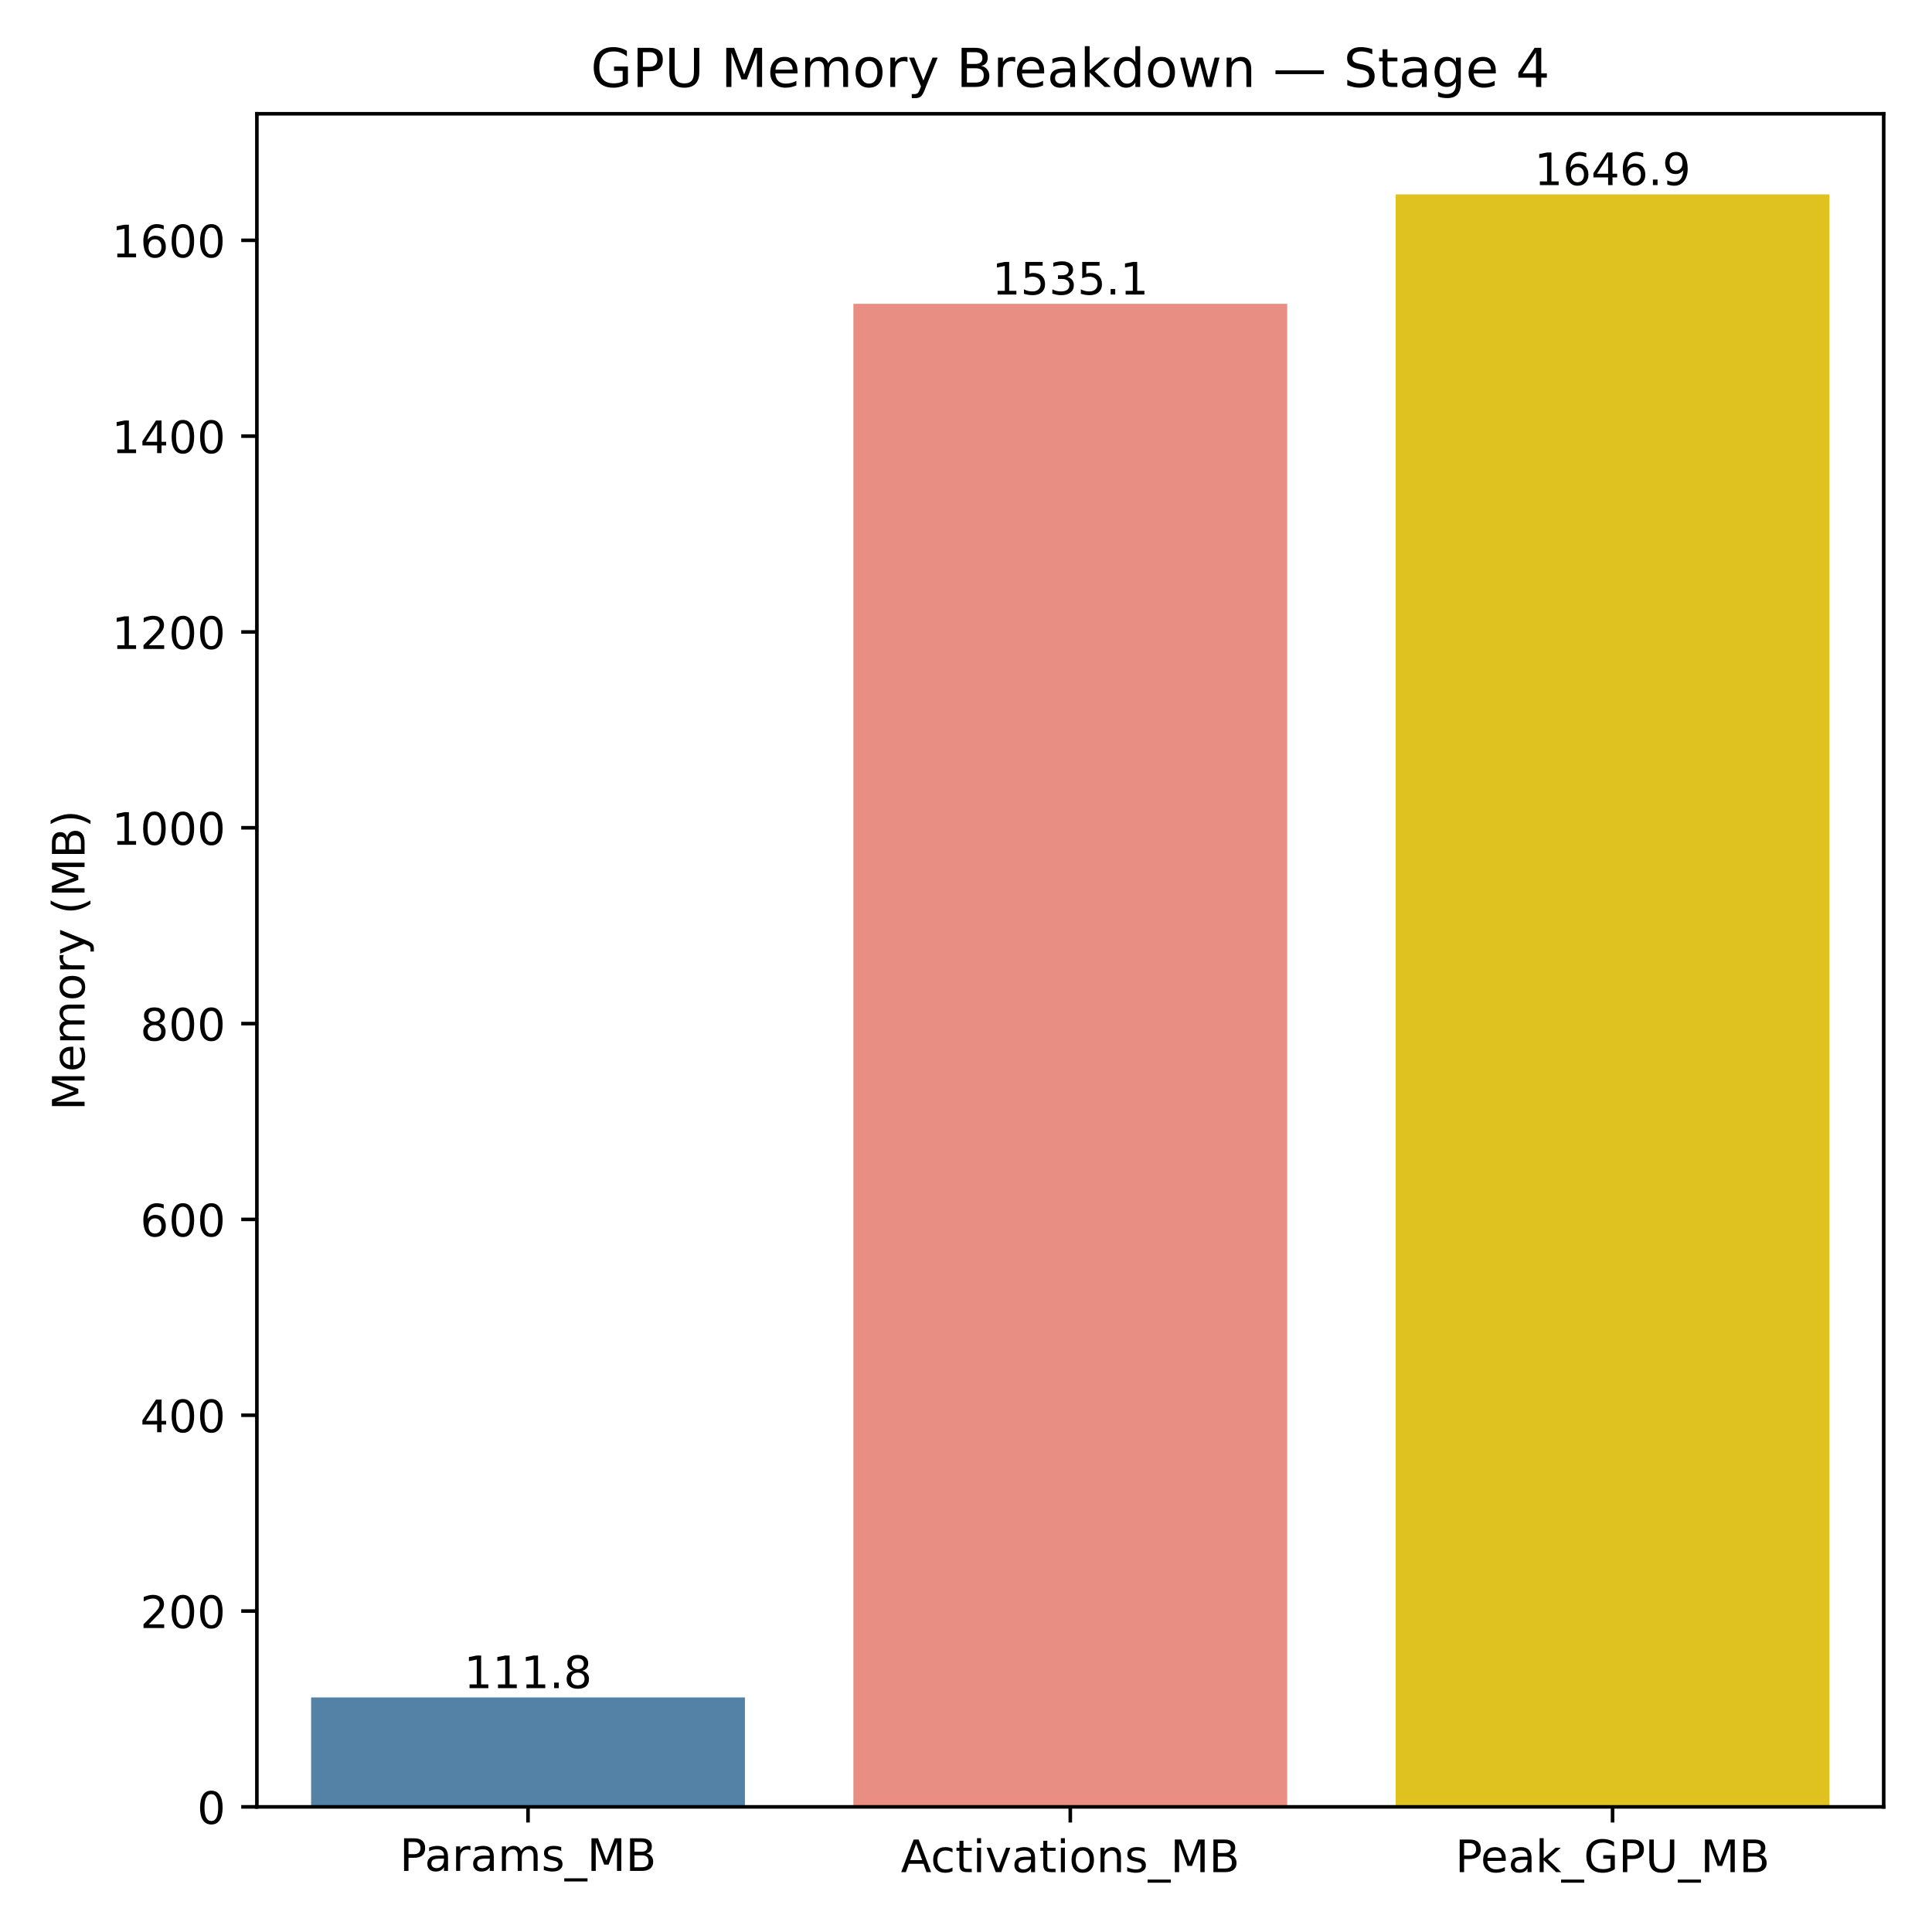
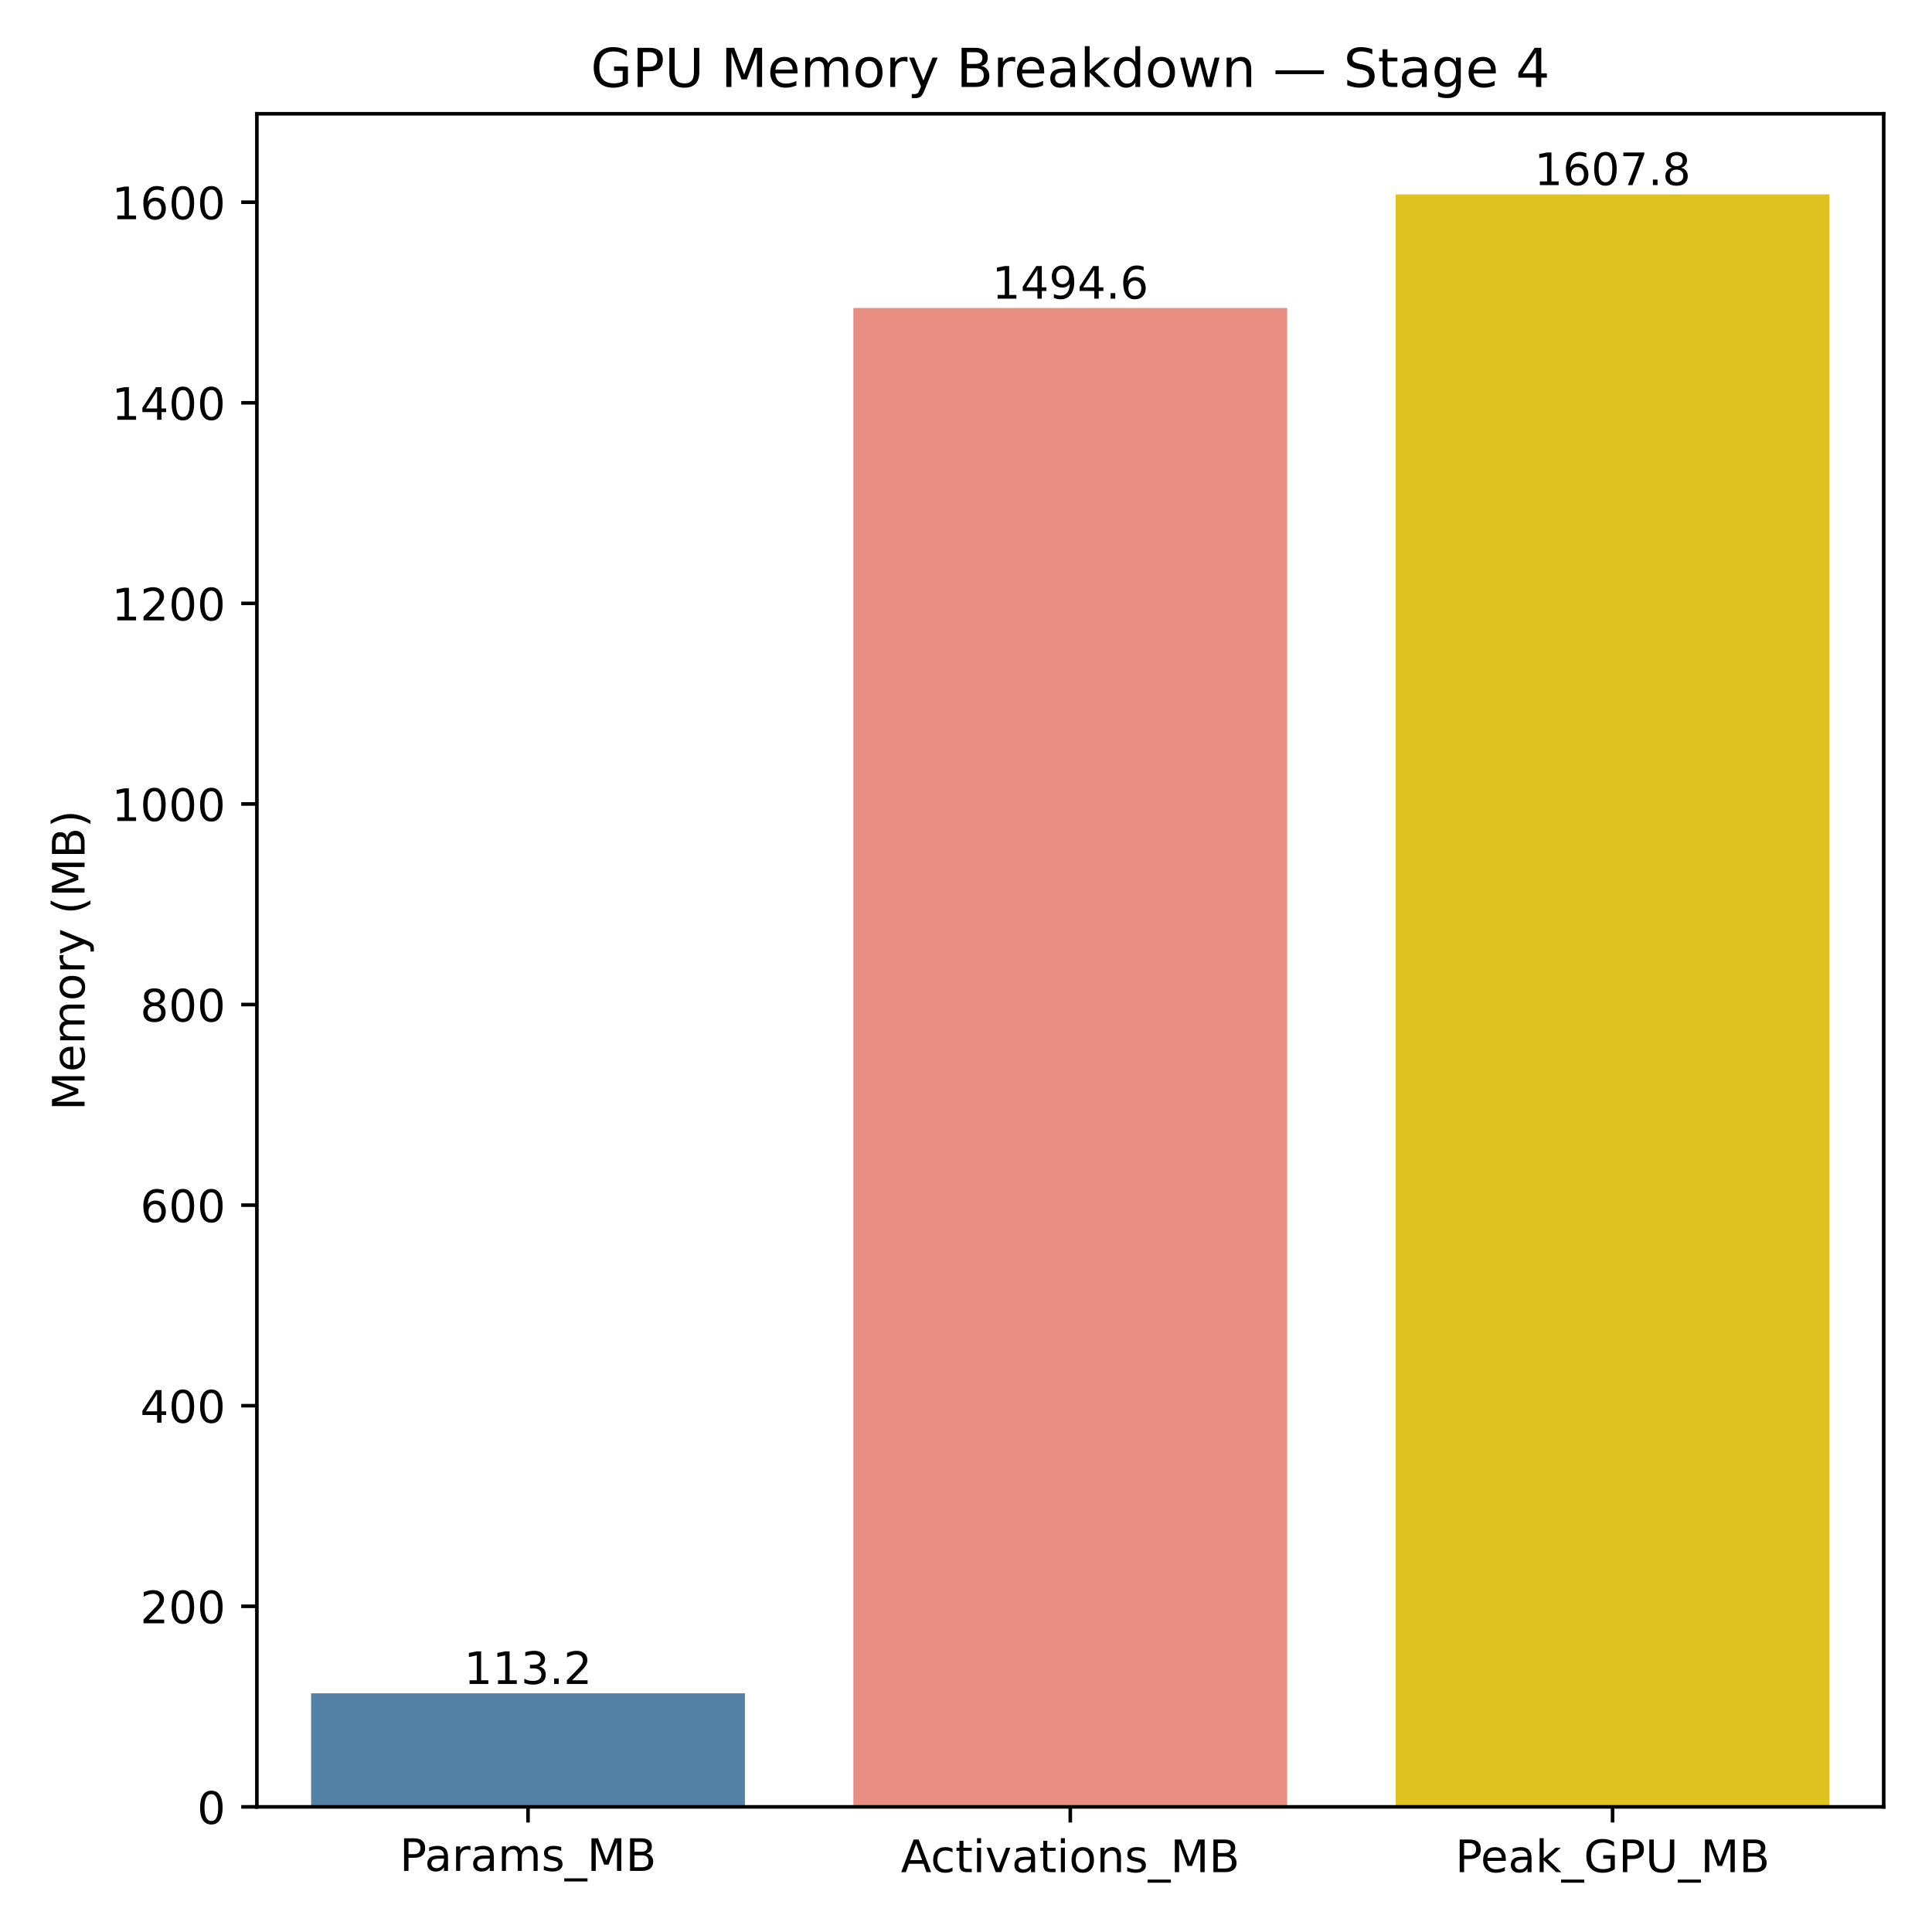
<svg xmlns="http://www.w3.org/2000/svg" xmlns:xlink="http://www.w3.org/1999/xlink" width="432pt" height="432pt" viewBox="0 0 432 432" version="1.1">
  <defs>
    <style type="text/css">*{stroke-linejoin: round; stroke-linecap: butt}</style>
  </defs>
  <g id="figure_1">
    <g id="patch_1">
      <path d="M 0 432  L 432 432  L 432 0  L 0 0  z " style="fill: #ffffff" />
    </g>
    <g id="axes_1">
      <g id="patch_2">
        <path d="M 57.44 404.019  L 421.2 404.019  L 421.2 25.44  L 57.44 25.44  z " style="fill: #ffffff" />
      </g>
      <g id="patch_3">
-         <path d="M 69.565 404.019  L 166.568 404.019  L 166.568 379.55  L 69.565 379.55  z " clip-path="url(#pe1f6dbbc0f)" style="fill: #5481a6" />
+         <path d="M 69.565 404.019  L 166.568 404.019  L 166.568 378.624  L 69.565 378.624  z " clip-path="url(#pfcabf2a692)" style="fill: #5481a6" />
      </g>
      <g id="patch_4">
-         <path d="M 190.819 404.019  L 287.821 404.019  L 287.821 67.937  L 190.819 67.937  z " clip-path="url(#pe1f6dbbc0f)" style="fill: #e98e83" />
+         <path d="M 190.819 404.019  L 287.821 404.019  L 287.821 68.863  L 190.819 68.863  z " clip-path="url(#pfcabf2a692)" style="fill: #e98e83" />
      </g>
      <g id="patch_5">
-         <path d="M 312.072 404.019  L 409.075 404.019  L 409.075 43.468  L 312.072 43.468  z " clip-path="url(#pe1f6dbbc0f)" style="fill: #dfc120" />
+         <path d="M 312.072 404.019  L 409.075 404.019  L 409.075 43.468  L 312.072 43.468  z " clip-path="url(#pfcabf2a692)" style="fill: #dfc120" />
      </g>
      <g id="matplotlib.axis_1">
        <g id="xtick_1">
          <g id="line2d_1">
            <defs>
-               <path id="mb95b8b0134" d="M 0 0  L 0 3.5  " style="stroke: #000000; stroke-width: 0.8" />
+               <path id="m487cf61cbc" d="M 0 0  L 0 3.5  " style="stroke: #000000; stroke-width: 0.8" />
            </defs>
            <g>
-               <use xlink:href="#mb95b8b0134" x="118.067" y="404.019" style="stroke: #000000; stroke-width: 0.8" />
+               <use xlink:href="#m487cf61cbc" x="118.067" y="404.019" style="stroke: #000000; stroke-width: 0.8" />
            </g>
          </g>
          <g id="text_1">
            <g transform="translate(89.3737 418.3391) scale(0.1 -0.1)">
              <defs>
                <path id="DejaVuSans-50" d="M 1259 4147  L 1259 2394  L 2053 2394  Q 2494 2394 2734 2622  Q 2975 2850 2975 3272  Q 2975 3691 2734 3919  Q 2494 4147 2053 4147  L 1259 4147  z M 628 4666  L 2053 4666  Q 2838 4666 3239 4311  Q 3641 3956 3641 3272  Q 3641 2581 3239 2228  Q 2838 1875 2053 1875  L 1259 1875  L 1259 0  L 628 0  L 628 4666  z " transform="scale(0.015625)" />
                <path id="DejaVuSans-61" d="M 2194 1759  Q 1497 1759 1228 1600  Q 959 1441 959 1056  Q 959 750 1161 570  Q 1363 391 1709 391  Q 2188 391 2477 730  Q 2766 1069 2766 1631  L 2766 1759  L 2194 1759  z M 3341 1997  L 3341 0  L 2766 0  L 2766 531  Q 2569 213 2275 61  Q 1981 -91 1556 -91  Q 1019 -91 701 211  Q 384 513 384 1019  Q 384 1609 779 1909  Q 1175 2209 1959 2209  L 2766 2209  L 2766 2266  Q 2766 2663 2505 2880  Q 2244 3097 1772 3097  Q 1472 3097 1187 3025  Q 903 2953 641 2809  L 641 3341  Q 956 3463 1253 3523  Q 1550 3584 1831 3584  Q 2591 3584 2966 3190  Q 3341 2797 3341 1997  z " transform="scale(0.015625)" />
                <path id="DejaVuSans-72" d="M 2631 2963  Q 2534 3019 2420 3045  Q 2306 3072 2169 3072  Q 1681 3072 1420 2755  Q 1159 2438 1159 1844  L 1159 0  L 581 0  L 581 3500  L 1159 3500  L 1159 2956  Q 1341 3275 1631 3429  Q 1922 3584 2338 3584  Q 2397 3584 2469 3576  Q 2541 3569 2628 3553  L 2631 2963  z " transform="scale(0.015625)" />
                <path id="DejaVuSans-6d" d="M 3328 2828  Q 3544 3216 3844 3400  Q 4144 3584 4550 3584  Q 5097 3584 5394 3201  Q 5691 2819 5691 2113  L 5691 0  L 5113 0  L 5113 2094  Q 5113 2597 4934 2840  Q 4756 3084 4391 3084  Q 3944 3084 3684 2787  Q 3425 2491 3425 1978  L 3425 0  L 2847 0  L 2847 2094  Q 2847 2600 2669 2842  Q 2491 3084 2119 3084  Q 1678 3084 1418 2786  Q 1159 2488 1159 1978  L 1159 0  L 581 0  L 581 3500  L 1159 3500  L 1159 2956  Q 1356 3278 1631 3431  Q 1906 3584 2284 3584  Q 2666 3584 2933 3390  Q 3200 3197 3328 2828  z " transform="scale(0.015625)" />
                <path id="DejaVuSans-73" d="M 2834 3397  L 2834 2853  Q 2591 2978 2328 3040  Q 2066 3103 1784 3103  Q 1356 3103 1142 2972  Q 928 2841 928 2578  Q 928 2378 1081 2264  Q 1234 2150 1697 2047  L 1894 2003  Q 2506 1872 2764 1633  Q 3022 1394 3022 966  Q 3022 478 2636 193  Q 2250 -91 1575 -91  Q 1294 -91 989 -36  Q 684 19 347 128  L 347 722  Q 666 556 975 473  Q 1284 391 1588 391  Q 1994 391 2212 530  Q 2431 669 2431 922  Q 2431 1156 2273 1281  Q 2116 1406 1581 1522  L 1381 1569  Q 847 1681 609 1914  Q 372 2147 372 2553  Q 372 3047 722 3315  Q 1072 3584 1716 3584  Q 2034 3584 2315 3537  Q 2597 3491 2834 3397  z " transform="scale(0.015625)" />
                <path id="DejaVuSans-5f" d="M 3263 -1063  L 3263 -1509  L -63 -1509  L -63 -1063  L 3263 -1063  z " transform="scale(0.015625)" />
                <path id="DejaVuSans-4d" d="M 628 4666  L 1569 4666  L 2759 1491  L 3956 4666  L 4897 4666  L 4897 0  L 4281 0  L 4281 4097  L 3078 897  L 2444 897  L 1241 4097  L 1241 0  L 628 0  L 628 4666  z " transform="scale(0.015625)" />
                <path id="DejaVuSans-42" d="M 1259 2228  L 1259 519  L 2272 519  Q 2781 519 3026 730  Q 3272 941 3272 1375  Q 3272 1813 3026 2020  Q 2781 2228 2272 2228  L 1259 2228  z M 1259 4147  L 1259 2741  L 2194 2741  Q 2656 2741 2882 2914  Q 3109 3088 3109 3444  Q 3109 3797 2882 3972  Q 2656 4147 2194 4147  L 1259 4147  z M 628 4666  L 2241 4666  Q 2963 4666 3353 4366  Q 3744 4066 3744 3513  Q 3744 3084 3544 2831  Q 3344 2578 2956 2516  Q 3422 2416 3680 2098  Q 3938 1781 3938 1306  Q 3938 681 3513 340  Q 3088 0 2303 0  L 628 0  L 628 4666  z " transform="scale(0.015625)" />
              </defs>
              <use xlink:href="#DejaVuSans-50" />
              <use xlink:href="#DejaVuSans-61" transform="translate(55.80273 0)" />
              <use xlink:href="#DejaVuSans-72" transform="translate(117.082 0)" />
              <use xlink:href="#DejaVuSans-61" transform="translate(158.1953 0)" />
              <use xlink:href="#DejaVuSans-6d" transform="translate(219.4746 0)" />
              <use xlink:href="#DejaVuSans-73" transform="translate(316.8867 0)" />
              <use xlink:href="#DejaVuSans-5f" transform="translate(368.9863 0)" />
              <use xlink:href="#DejaVuSans-4d" transform="translate(418.9863 0)" />
              <use xlink:href="#DejaVuSans-42" transform="translate(505.2656 0)" />
            </g>
          </g>
        </g>
        <g id="xtick_2">
          <g id="line2d_2">
            <g>
-               <use xlink:href="#mb95b8b0134" x="239.32" y="404.019" style="stroke: #000000; stroke-width: 0.8" />
+               <use xlink:href="#m487cf61cbc" x="239.32" y="404.019" style="stroke: #000000; stroke-width: 0.8" />
            </g>
          </g>
          <g id="text_2">
            <g transform="translate(201.4387 418.6172) scale(0.1 -0.1)">
              <defs>
                <path id="DejaVuSans-41" d="M 2188 4044  L 1331 1722  L 3047 1722  L 2188 4044  z M 1831 4666  L 2547 4666  L 4325 0  L 3669 0  L 3244 1197  L 1141 1197  L 716 0  L 50 0  L 1831 4666  z " transform="scale(0.015625)" />
                <path id="DejaVuSans-63" d="M 3122 3366  L 3122 2828  Q 2878 2963 2633 3030  Q 2388 3097 2138 3097  Q 1578 3097 1268 2742  Q 959 2388 959 1747  Q 959 1106 1268 751  Q 1578 397 2138 397  Q 2388 397 2633 464  Q 2878 531 3122 666  L 3122 134  Q 2881 22 2623 -34  Q 2366 -91 2075 -91  Q 1284 -91 818 406  Q 353 903 353 1747  Q 353 2603 823 3093  Q 1294 3584 2113 3584  Q 2378 3584 2631 3529  Q 2884 3475 3122 3366  z " transform="scale(0.015625)" />
                <path id="DejaVuSans-74" d="M 1172 4494  L 1172 3500  L 2356 3500  L 2356 3053  L 1172 3053  L 1172 1153  Q 1172 725 1289 603  Q 1406 481 1766 481  L 2356 481  L 2356 0  L 1766 0  Q 1100 0 847 248  Q 594 497 594 1153  L 594 3053  L 172 3053  L 172 3500  L 594 3500  L 594 4494  L 1172 4494  z " transform="scale(0.015625)" />
                <path id="DejaVuSans-69" d="M 603 3500  L 1178 3500  L 1178 0  L 603 0  L 603 3500  z M 603 4863  L 1178 4863  L 1178 4134  L 603 4134  L 603 4863  z " transform="scale(0.015625)" />
                <path id="DejaVuSans-76" d="M 191 3500  L 800 3500  L 1894 563  L 2988 3500  L 3597 3500  L 2284 0  L 1503 0  L 191 3500  z " transform="scale(0.015625)" />
                <path id="DejaVuSans-6f" d="M 1959 3097  Q 1497 3097 1228 2736  Q 959 2375 959 1747  Q 959 1119 1226 758  Q 1494 397 1959 397  Q 2419 397 2687 759  Q 2956 1122 2956 1747  Q 2956 2369 2687 2733  Q 2419 3097 1959 3097  z M 1959 3584  Q 2709 3584 3137 3096  Q 3566 2609 3566 1747  Q 3566 888 3137 398  Q 2709 -91 1959 -91  Q 1206 -91 779 398  Q 353 888 353 1747  Q 353 2609 779 3096  Q 1206 3584 1959 3584  z " transform="scale(0.015625)" />
                <path id="DejaVuSans-6e" d="M 3513 2113  L 3513 0  L 2938 0  L 2938 2094  Q 2938 2591 2744 2837  Q 2550 3084 2163 3084  Q 1697 3084 1428 2787  Q 1159 2491 1159 1978  L 1159 0  L 581 0  L 581 3500  L 1159 3500  L 1159 2956  Q 1366 3272 1645 3428  Q 1925 3584 2291 3584  Q 2894 3584 3203 3211  Q 3513 2838 3513 2113  z " transform="scale(0.015625)" />
              </defs>
              <use xlink:href="#DejaVuSans-41" />
              <use xlink:href="#DejaVuSans-63" transform="translate(66.6582 0)" />
              <use xlink:href="#DejaVuSans-74" transform="translate(121.6387 0)" />
              <use xlink:href="#DejaVuSans-69" transform="translate(160.8477 0)" />
              <use xlink:href="#DejaVuSans-76" transform="translate(188.6309 0)" />
              <use xlink:href="#DejaVuSans-61" transform="translate(247.8105 0)" />
              <use xlink:href="#DejaVuSans-74" transform="translate(309.0898 0)" />
              <use xlink:href="#DejaVuSans-69" transform="translate(348.2988 0)" />
              <use xlink:href="#DejaVuSans-6f" transform="translate(376.082 0)" />
              <use xlink:href="#DejaVuSans-6e" transform="translate(437.2637 0)" />
              <use xlink:href="#DejaVuSans-73" transform="translate(500.6426 0)" />
              <use xlink:href="#DejaVuSans-5f" transform="translate(552.7422 0)" />
              <use xlink:href="#DejaVuSans-4d" transform="translate(602.7422 0)" />
              <use xlink:href="#DejaVuSans-42" transform="translate(689.0215 0)" />
            </g>
          </g>
        </g>
        <g id="xtick_3">
          <g id="line2d_3">
            <g>
-               <use xlink:href="#mb95b8b0134" x="360.573" y="404.019" style="stroke: #000000; stroke-width: 0.8" />
+               <use xlink:href="#m487cf61cbc" x="360.573" y="404.019" style="stroke: #000000; stroke-width: 0.8" />
            </g>
          </g>
          <g id="text_3">
            <g transform="translate(325.4108 418.6172) scale(0.1 -0.1)">
              <defs>
                <path id="DejaVuSans-65" d="M 3597 1894  L 3597 1613  L 953 1613  Q 991 1019 1311 708  Q 1631 397 2203 397  Q 2534 397 2845 478  Q 3156 559 3463 722  L 3463 178  Q 3153 47 2828 -22  Q 2503 -91 2169 -91  Q 1331 -91 842 396  Q 353 884 353 1716  Q 353 2575 817 3079  Q 1281 3584 2069 3584  Q 2775 3584 3186 3129  Q 3597 2675 3597 1894  z M 3022 2063  Q 3016 2534 2758 2815  Q 2500 3097 2075 3097  Q 1594 3097 1305 2825  Q 1016 2553 972 2059  L 3022 2063  z " transform="scale(0.015625)" />
                <path id="DejaVuSans-6b" d="M 581 4863  L 1159 4863  L 1159 1991  L 2875 3500  L 3609 3500  L 1753 1863  L 3688 0  L 2938 0  L 1159 1709  L 1159 0  L 581 0  L 581 4863  z " transform="scale(0.015625)" />
                <path id="DejaVuSans-47" d="M 3809 666  L 3809 1919  L 2778 1919  L 2778 2438  L 4434 2438  L 4434 434  Q 4069 175 3628 42  Q 3188 -91 2688 -91  Q 1594 -91 976 548  Q 359 1188 359 2328  Q 359 3472 976 4111  Q 1594 4750 2688 4750  Q 3144 4750 3555 4637  Q 3966 4525 4313 4306  L 4313 3634  Q 3963 3931 3569 4081  Q 3175 4231 2741 4231  Q 1884 4231 1454 3753  Q 1025 3275 1025 2328  Q 1025 1384 1454 906  Q 1884 428 2741 428  Q 3075 428 3337 486  Q 3600 544 3809 666  z " transform="scale(0.015625)" />
                <path id="DejaVuSans-55" d="M 556 4666  L 1191 4666  L 1191 1831  Q 1191 1081 1462 751  Q 1734 422 2344 422  Q 2950 422 3222 751  Q 3494 1081 3494 1831  L 3494 4666  L 4128 4666  L 4128 1753  Q 4128 841 3676 375  Q 3225 -91 2344 -91  Q 1459 -91 1007 375  Q 556 841 556 1753  L 556 4666  z " transform="scale(0.015625)" />
              </defs>
              <use xlink:href="#DejaVuSans-50" />
              <use xlink:href="#DejaVuSans-65" transform="translate(56.67773 0)" />
              <use xlink:href="#DejaVuSans-61" transform="translate(118.2012 0)" />
              <use xlink:href="#DejaVuSans-6b" transform="translate(179.4805 0)" />
              <use xlink:href="#DejaVuSans-5f" transform="translate(237.3906 0)" />
              <use xlink:href="#DejaVuSans-47" transform="translate(287.3906 0)" />
              <use xlink:href="#DejaVuSans-50" transform="translate(364.8809 0)" />
              <use xlink:href="#DejaVuSans-55" transform="translate(425.1836 0)" />
              <use xlink:href="#DejaVuSans-5f" transform="translate(498.377 0)" />
              <use xlink:href="#DejaVuSans-4d" transform="translate(548.377 0)" />
              <use xlink:href="#DejaVuSans-42" transform="translate(634.6562 0)" />
            </g>
          </g>
        </g>
      </g>
      <g id="matplotlib.axis_2">
        <g id="ytick_1">
          <g id="line2d_4">
            <defs>
-               <path id="mf9ae22ed06" d="M 0 0  L -3.5 0  " style="stroke: #000000; stroke-width: 0.8" />
+               <path id="mc178bfcfe8" d="M 0 0  L -3.5 0  " style="stroke: #000000; stroke-width: 0.8" />
            </defs>
            <g>
-               <use xlink:href="#mf9ae22ed06" x="57.44" y="404.019" style="stroke: #000000; stroke-width: 0.8" />
+               <use xlink:href="#mc178bfcfe8" x="57.44" y="404.019" style="stroke: #000000; stroke-width: 0.8" />
            </g>
          </g>
          <g id="text_4">
            <g transform="translate(44.0775 407.818) scale(0.1 -0.1)">
              <defs>
                <path id="DejaVuSans-30" d="M 2034 4250  Q 1547 4250 1301 3770  Q 1056 3291 1056 2328  Q 1056 1369 1301 889  Q 1547 409 2034 409  Q 2525 409 2770 889  Q 3016 1369 3016 2328  Q 3016 3291 2770 3770  Q 2525 4250 2034 4250  z M 2034 4750  Q 2819 4750 3233 4129  Q 3647 3509 3647 2328  Q 3647 1150 3233 529  Q 2819 -91 2034 -91  Q 1250 -91 836 529  Q 422 1150 422 2328  Q 422 3509 836 4129  Q 1250 4750 2034 4750  z " transform="scale(0.015625)" />
              </defs>
              <use xlink:href="#DejaVuSans-30" />
            </g>
          </g>
        </g>
        <g id="ytick_2">
          <g id="line2d_5">
            <g>
-               <use xlink:href="#mf9ae22ed06" x="57.44" y="360.234" style="stroke: #000000; stroke-width: 0.8" />
+               <use xlink:href="#mc178bfcfe8" x="57.44" y="359.169" style="stroke: #000000; stroke-width: 0.8" />
            </g>
          </g>
          <g id="text_5">
-             <g transform="translate(31.3525 364.0328) scale(0.1 -0.1)">
+             <g transform="translate(31.3525 362.9679) scale(0.1 -0.1)">
              <defs>
                <path id="DejaVuSans-32" d="M 1228 531  L 3431 531  L 3431 0  L 469 0  L 469 531  Q 828 903 1448 1529  Q 2069 2156 2228 2338  Q 2531 2678 2651 2914  Q 2772 3150 2772 3378  Q 2772 3750 2511 3984  Q 2250 4219 1831 4219  Q 1534 4219 1204 4116  Q 875 4013 500 3803  L 500 4441  Q 881 4594 1212 4672  Q 1544 4750 1819 4750  Q 2544 4750 2975 4387  Q 3406 4025 3406 3419  Q 3406 3131 3298 2873  Q 3191 2616 2906 2266  Q 2828 2175 2409 1742  Q 1991 1309 1228 531  z " transform="scale(0.015625)" />
              </defs>
              <use xlink:href="#DejaVuSans-32" />
              <use xlink:href="#DejaVuSans-30" transform="translate(63.62305 0)" />
              <use xlink:href="#DejaVuSans-30" transform="translate(127.2461 0)" />
            </g>
          </g>
        </g>
        <g id="ytick_3">
          <g id="line2d_6">
            <g>
-               <use xlink:href="#mf9ae22ed06" x="57.44" y="316.448" style="stroke: #000000; stroke-width: 0.8" />
+               <use xlink:href="#mc178bfcfe8" x="57.44" y="314.319" style="stroke: #000000; stroke-width: 0.8" />
            </g>
          </g>
          <g id="text_6">
-             <g transform="translate(31.3525 320.2476) scale(0.1 -0.1)">
+             <g transform="translate(31.3525 318.1178) scale(0.1 -0.1)">
              <defs>
                <path id="DejaVuSans-34" d="M 2419 4116  L 825 1625  L 2419 1625  L 2419 4116  z M 2253 4666  L 3047 4666  L 3047 1625  L 3713 1625  L 3713 1100  L 3047 1100  L 3047 0  L 2419 0  L 2419 1100  L 313 1100  L 313 1709  L 2253 4666  z " transform="scale(0.015625)" />
              </defs>
              <use xlink:href="#DejaVuSans-34" />
              <use xlink:href="#DejaVuSans-30" transform="translate(63.62305 0)" />
              <use xlink:href="#DejaVuSans-30" transform="translate(127.2461 0)" />
            </g>
          </g>
        </g>
        <g id="ytick_4">
          <g id="line2d_7">
            <g>
-               <use xlink:href="#mf9ae22ed06" x="57.44" y="272.663" style="stroke: #000000; stroke-width: 0.8" />
+               <use xlink:href="#mc178bfcfe8" x="57.44" y="269.468" style="stroke: #000000; stroke-width: 0.8" />
            </g>
          </g>
          <g id="text_7">
-             <g transform="translate(31.3525 276.4624) scale(0.1 -0.1)">
+             <g transform="translate(31.3525 273.2677) scale(0.1 -0.1)">
              <defs>
                <path id="DejaVuSans-36" d="M 2113 2584  Q 1688 2584 1439 2293  Q 1191 2003 1191 1497  Q 1191 994 1439 701  Q 1688 409 2113 409  Q 2538 409 2786 701  Q 3034 994 3034 1497  Q 3034 2003 2786 2293  Q 2538 2584 2113 2584  z M 3366 4563  L 3366 3988  Q 3128 4100 2886 4159  Q 2644 4219 2406 4219  Q 1781 4219 1451 3797  Q 1122 3375 1075 2522  Q 1259 2794 1537 2939  Q 1816 3084 2150 3084  Q 2853 3084 3261 2657  Q 3669 2231 3669 1497  Q 3669 778 3244 343  Q 2819 -91 2113 -91  Q 1303 -91 875 529  Q 447 1150 447 2328  Q 447 3434 972 4092  Q 1497 4750 2381 4750  Q 2619 4750 2861 4703  Q 3103 4656 3366 4563  z " transform="scale(0.015625)" />
              </defs>
              <use xlink:href="#DejaVuSans-36" />
              <use xlink:href="#DejaVuSans-30" transform="translate(63.62305 0)" />
              <use xlink:href="#DejaVuSans-30" transform="translate(127.2461 0)" />
            </g>
          </g>
        </g>
        <g id="ytick_5">
          <g id="line2d_8">
            <g>
-               <use xlink:href="#mf9ae22ed06" x="57.44" y="228.878" style="stroke: #000000; stroke-width: 0.8" />
+               <use xlink:href="#mc178bfcfe8" x="57.44" y="224.618" style="stroke: #000000; stroke-width: 0.8" />
            </g>
          </g>
          <g id="text_8">
-             <g transform="translate(31.3525 232.6773) scale(0.1 -0.1)">
+             <g transform="translate(31.3525 228.4176) scale(0.1 -0.1)">
              <defs>
                <path id="DejaVuSans-38" d="M 2034 2216  Q 1584 2216 1326 1975  Q 1069 1734 1069 1313  Q 1069 891 1326 650  Q 1584 409 2034 409  Q 2484 409 2743 651  Q 3003 894 3003 1313  Q 3003 1734 2745 1975  Q 2488 2216 2034 2216  z M 1403 2484  Q 997 2584 770 2862  Q 544 3141 544 3541  Q 544 4100 942 4425  Q 1341 4750 2034 4750  Q 2731 4750 3128 4425  Q 3525 4100 3525 3541  Q 3525 3141 3298 2862  Q 3072 2584 2669 2484  Q 3125 2378 3379 2068  Q 3634 1759 3634 1313  Q 3634 634 3220 271  Q 2806 -91 2034 -91  Q 1263 -91 848 271  Q 434 634 434 1313  Q 434 1759 690 2068  Q 947 2378 1403 2484  z M 1172 3481  Q 1172 3119 1398 2916  Q 1625 2713 2034 2713  Q 2441 2713 2670 2916  Q 2900 3119 2900 3481  Q 2900 3844 2670 4047  Q 2441 4250 2034 4250  Q 1625 4250 1398 4047  Q 1172 3844 1172 3481  z " transform="scale(0.015625)" />
              </defs>
              <use xlink:href="#DejaVuSans-38" />
              <use xlink:href="#DejaVuSans-30" transform="translate(63.62305 0)" />
              <use xlink:href="#DejaVuSans-30" transform="translate(127.2461 0)" />
            </g>
          </g>
        </g>
        <g id="ytick_6">
          <g id="line2d_9">
            <g>
-               <use xlink:href="#mf9ae22ed06" x="57.44" y="185.093" style="stroke: #000000; stroke-width: 0.8" />
+               <use xlink:href="#mc178bfcfe8" x="57.44" y="179.768" style="stroke: #000000; stroke-width: 0.8" />
            </g>
          </g>
          <g id="text_9">
-             <g transform="translate(24.99 188.8921) scale(0.1 -0.1)">
+             <g transform="translate(24.99 183.5675) scale(0.1 -0.1)">
              <defs>
                <path id="DejaVuSans-31" d="M 794 531  L 1825 531  L 1825 4091  L 703 3866  L 703 4441  L 1819 4666  L 2450 4666  L 2450 531  L 3481 531  L 3481 0  L 794 0  L 794 531  z " transform="scale(0.015625)" />
              </defs>
              <use xlink:href="#DejaVuSans-31" />
              <use xlink:href="#DejaVuSans-30" transform="translate(63.62305 0)" />
              <use xlink:href="#DejaVuSans-30" transform="translate(127.2461 0)" />
              <use xlink:href="#DejaVuSans-30" transform="translate(190.8691 0)" />
            </g>
          </g>
        </g>
        <g id="ytick_7">
          <g id="line2d_10">
            <g>
-               <use xlink:href="#mf9ae22ed06" x="57.44" y="141.308" style="stroke: #000000; stroke-width: 0.8" />
+               <use xlink:href="#mc178bfcfe8" x="57.44" y="134.918" style="stroke: #000000; stroke-width: 0.8" />
            </g>
          </g>
          <g id="text_10">
-             <g transform="translate(24.99 145.1069) scale(0.1 -0.1)">
+             <g transform="translate(24.99 138.7174) scale(0.1 -0.1)">
              <use xlink:href="#DejaVuSans-31" />
              <use xlink:href="#DejaVuSans-32" transform="translate(63.62305 0)" />
              <use xlink:href="#DejaVuSans-30" transform="translate(127.2461 0)" />
              <use xlink:href="#DejaVuSans-30" transform="translate(190.8691 0)" />
            </g>
          </g>
        </g>
        <g id="ytick_8">
          <g id="line2d_11">
            <g>
-               <use xlink:href="#mf9ae22ed06" x="57.44" y="97.523" style="stroke: #000000; stroke-width: 0.8" />
+               <use xlink:href="#mc178bfcfe8" x="57.44" y="90.068" style="stroke: #000000; stroke-width: 0.8" />
            </g>
          </g>
          <g id="text_11">
-             <g transform="translate(24.99 101.3218) scale(0.1 -0.1)">
+             <g transform="translate(24.99 93.86725) scale(0.1 -0.1)">
              <use xlink:href="#DejaVuSans-31" />
              <use xlink:href="#DejaVuSans-34" transform="translate(63.62305 0)" />
              <use xlink:href="#DejaVuSans-30" transform="translate(127.2461 0)" />
              <use xlink:href="#DejaVuSans-30" transform="translate(190.8691 0)" />
            </g>
          </g>
        </g>
        <g id="ytick_9">
          <g id="line2d_12">
            <g>
-               <use xlink:href="#mf9ae22ed06" x="57.44" y="53.737" style="stroke: #000000; stroke-width: 0.8" />
+               <use xlink:href="#mc178bfcfe8" x="57.44" y="45.218" style="stroke: #000000; stroke-width: 0.8" />
            </g>
          </g>
          <g id="text_12">
-             <g transform="translate(24.99 57.53658) scale(0.1 -0.1)">
+             <g transform="translate(24.99 49.01715) scale(0.1 -0.1)">
              <use xlink:href="#DejaVuSans-31" />
              <use xlink:href="#DejaVuSans-36" transform="translate(63.62305 0)" />
              <use xlink:href="#DejaVuSans-30" transform="translate(127.2461 0)" />
              <use xlink:href="#DejaVuSans-30" transform="translate(190.8691 0)" />
            </g>
          </g>
        </g>
        <g id="text_13">
          <g transform="translate(18.91031 248.2997) rotate(-90) scale(0.1 -0.1)">
            <defs>
              <path id="DejaVuSans-79" d="M 2059 -325  Q 1816 -950 1584 -1140  Q 1353 -1331 966 -1331  L 506 -1331  L 506 -850  L 844 -850  Q 1081 -850 1212 -737  Q 1344 -625 1503 -206  L 1606 56  L 191 3500  L 800 3500  L 1894 763  L 2988 3500  L 3597 3500  L 2059 -325  z " transform="scale(0.015625)" />
              <path id="DejaVuSans-20" transform="scale(0.015625)" />
              <path id="DejaVuSans-28" d="M 1984 4856  Q 1566 4138 1362 3434  Q 1159 2731 1159 2009  Q 1159 1288 1364 580  Q 1569 -128 1984 -844  L 1484 -844  Q 1016 -109 783 600  Q 550 1309 550 2009  Q 550 2706 781 3412  Q 1013 4119 1484 4856  L 1984 4856  z " transform="scale(0.015625)" />
              <path id="DejaVuSans-29" d="M 513 4856  L 1013 4856  Q 1481 4119 1714 3412  Q 1947 2706 1947 2009  Q 1947 1309 1714 600  Q 1481 -109 1013 -844  L 513 -844  Q 928 -128 1133 580  Q 1338 1288 1338 2009  Q 1338 2731 1133 3434  Q 928 4138 513 4856  z " transform="scale(0.015625)" />
            </defs>
            <use xlink:href="#DejaVuSans-4d" />
            <use xlink:href="#DejaVuSans-65" transform="translate(86.2793 0)" />
            <use xlink:href="#DejaVuSans-6d" transform="translate(147.8027 0)" />
            <use xlink:href="#DejaVuSans-6f" transform="translate(245.2148 0)" />
            <use xlink:href="#DejaVuSans-72" transform="translate(306.3965 0)" />
            <use xlink:href="#DejaVuSans-79" transform="translate(347.5098 0)" />
            <use xlink:href="#DejaVuSans-20" transform="translate(406.6895 0)" />
            <use xlink:href="#DejaVuSans-28" transform="translate(438.4766 0)" />
            <use xlink:href="#DejaVuSans-4d" transform="translate(477.4902 0)" />
            <use xlink:href="#DejaVuSans-42" transform="translate(563.7695 0)" />
            <use xlink:href="#DejaVuSans-29" transform="translate(632.373 0)" />
          </g>
        </g>
      </g>
      <g id="line2d_13">
-         <path clip-path="url(#pe1f6dbbc0f)" style="fill: none; stroke: #424242; stroke-width: 2.25; stroke-linecap: square" />
+         <path clip-path="url(#pfcabf2a692)" style="fill: none; stroke: #424242; stroke-width: 2.25; stroke-linecap: square" />
      </g>
      <g id="line2d_14">
-         <path clip-path="url(#pe1f6dbbc0f)" style="fill: none; stroke: #424242; stroke-width: 2.25; stroke-linecap: square" />
+         <path clip-path="url(#pfcabf2a692)" style="fill: none; stroke: #424242; stroke-width: 2.25; stroke-linecap: square" />
      </g>
      <g id="line2d_15">
-         <path clip-path="url(#pe1f6dbbc0f)" style="fill: none; stroke: #424242; stroke-width: 2.25; stroke-linecap: square" />
+         <path clip-path="url(#pfcabf2a692)" style="fill: none; stroke: #424242; stroke-width: 2.25; stroke-linecap: square" />
      </g>
      <g id="patch_6">
        <path d="M 57.44 404.019  L 57.44 25.44  " style="fill: none; stroke: #000000; stroke-width: 0.8; stroke-linejoin: miter; stroke-linecap: square" />
      </g>
      <g id="patch_7">
        <path d="M 421.2 404.019  L 421.2 25.44  " style="fill: none; stroke: #000000; stroke-width: 0.8; stroke-linejoin: miter; stroke-linecap: square" />
      </g>
      <g id="patch_8">
        <path d="M 57.44 404.019  L 421.2 404.019  " style="fill: none; stroke: #000000; stroke-width: 0.8; stroke-linejoin: miter; stroke-linecap: square" />
      </g>
      <g id="patch_9">
        <path d="M 57.44 25.44  L 421.2 25.44  " style="fill: none; stroke: #000000; stroke-width: 0.8; stroke-linejoin: miter; stroke-linecap: square" />
      </g>
      <g id="text_14">
-         <g transform="translate(103.7526 377.47) scale(0.1 -0.1)">
+         <g transform="translate(103.7526 376.5441) scale(0.1 -0.1)">
          <defs>
+             <path id="DejaVuSans-33" d="M 2597 2516  Q 3050 2419 3304 2112  Q 3559 1806 3559 1356  Q 3559 666 3084 287  Q 2609 -91 1734 -91  Q 1441 -91 1130 -33  Q 819 25 488 141  L 488 750  Q 750 597 1062 519  Q 1375 441 1716 441  Q 2309 441 2620 675  Q 2931 909 2931 1356  Q 2931 1769 2642 2001  Q 2353 2234 1838 2234  L 1294 2234  L 1294 2753  L 1863 2753  Q 2328 2753 2575 2939  Q 2822 3125 2822 3475  Q 2822 3834 2567 4026  Q 2313 4219 1838 4219  Q 1578 4219 1281 4162  Q 984 4106 628 3988  L 628 4550  Q 988 4650 1302 4700  Q 1616 4750 1894 4750  Q 2613 4750 3031 4423  Q 3450 4097 3450 3541  Q 3450 3153 3228 2886  Q 3006 2619 2597 2516  z " transform="scale(0.015625)" />
            <path id="DejaVuSans-2e" d="M 684 794  L 1344 794  L 1344 0  L 684 0  L 684 794  z " transform="scale(0.015625)" />
          </defs>
          <use xlink:href="#DejaVuSans-31" />
          <use xlink:href="#DejaVuSans-31" transform="translate(63.62305 0)" />
-           <use xlink:href="#DejaVuSans-31" transform="translate(127.2461 0)" />
+           <use xlink:href="#DejaVuSans-33" transform="translate(127.2461 0)" />
          <use xlink:href="#DejaVuSans-2e" transform="translate(190.8691 0)" />
-           <use xlink:href="#DejaVuSans-38" transform="translate(222.6562 0)" />
+           <use xlink:href="#DejaVuSans-32" transform="translate(222.6562 0)" />
        </g>
      </g>
      <g id="text_15">
-         <g transform="translate(221.8247 65.85697) scale(0.1 -0.1)">
-           <defs>
-             <path id="DejaVuSans-35" d="M 691 4666  L 3169 4666  L 3169 4134  L 1269 4134  L 1269 2991  Q 1406 3038 1543 3061  Q 1681 3084 1819 3084  Q 2600 3084 3056 2656  Q 3513 2228 3513 1497  Q 3513 744 3044 326  Q 2575 -91 1722 -91  Q 1428 -91 1123 -41  Q 819 9 494 109  L 494 744  Q 775 591 1075 516  Q 1375 441 1709 441  Q 2250 441 2565 725  Q 2881 1009 2881 1497  Q 2881 1984 2565 2268  Q 2250 2553 1709 2553  Q 1456 2553 1204 2497  Q 953 2441 691 2322  L 691 4666  z " transform="scale(0.015625)" />
-             <path id="DejaVuSans-33" d="M 2597 2516  Q 3050 2419 3304 2112  Q 3559 1806 3559 1356  Q 3559 666 3084 287  Q 2609 -91 1734 -91  Q 1441 -91 1130 -33  Q 819 25 488 141  L 488 750  Q 750 597 1062 519  Q 1375 441 1716 441  Q 2309 441 2620 675  Q 2931 909 2931 1356  Q 2931 1769 2642 2001  Q 2353 2234 1838 2234  L 1294 2234  L 1294 2753  L 1863 2753  Q 2328 2753 2575 2939  Q 2822 3125 2822 3475  Q 2822 3834 2567 4026  Q 2313 4219 1838 4219  Q 1578 4219 1281 4162  Q 984 4106 628 3988  L 628 4550  Q 988 4650 1302 4700  Q 1616 4750 1894 4750  Q 2613 4750 3031 4423  Q 3450 4097 3450 3541  Q 3450 3153 3228 2886  Q 3006 2619 2597 2516  z " transform="scale(0.015625)" />
-           </defs>
-           <use xlink:href="#DejaVuSans-31" />
-           <use xlink:href="#DejaVuSans-35" transform="translate(63.62305 0)" />
-           <use xlink:href="#DejaVuSans-33" transform="translate(127.2461 0)" />
-           <use xlink:href="#DejaVuSans-35" transform="translate(190.8691 0)" />
-           <use xlink:href="#DejaVuSans-2e" transform="translate(254.4922 0)" />
-           <use xlink:href="#DejaVuSans-31" transform="translate(286.2793 0)" />
-         </g>
-       </g>
-       <g id="text_16">
-         <g transform="translate(343.078 41.38787) scale(0.1 -0.1)">
+         <g transform="translate(221.8247 66.78285) scale(0.1 -0.1)">
          <defs>
            <path id="DejaVuSans-39" d="M 703 97  L 703 672  Q 941 559 1184 500  Q 1428 441 1663 441  Q 2288 441 2617 861  Q 2947 1281 2994 2138  Q 2813 1869 2534 1725  Q 2256 1581 1919 1581  Q 1219 1581 811 2004  Q 403 2428 403 3163  Q 403 3881 828 4315  Q 1253 4750 1959 4750  Q 2769 4750 3195 4129  Q 3622 3509 3622 2328  Q 3622 1225 3098 567  Q 2575 -91 1691 -91  Q 1453 -91 1209 -44  Q 966 3 703 97  z M 1959 2075  Q 2384 2075 2632 2365  Q 2881 2656 2881 3163  Q 2881 3666 2632 3958  Q 2384 4250 1959 4250  Q 1534 4250 1286 3958  Q 1038 3666 1038 3163  Q 1038 2656 1286 2365  Q 1534 2075 1959 2075  z " transform="scale(0.015625)" />
          </defs>
          <use xlink:href="#DejaVuSans-31" />
+           <use xlink:href="#DejaVuSans-34" transform="translate(63.62305 0)" />
+           <use xlink:href="#DejaVuSans-39" transform="translate(127.2461 0)" />
+           <use xlink:href="#DejaVuSans-34" transform="translate(190.8691 0)" />
+           <use xlink:href="#DejaVuSans-2e" transform="translate(254.4922 0)" />
+           <use xlink:href="#DejaVuSans-36" transform="translate(286.2793 0)" />
+         </g>
+       </g>
+       <g id="text_16">
+         <g transform="translate(343.078 41.38787) scale(0.1 -0.1)">
+           <defs>
+             <path id="DejaVuSans-37" d="M 525 4666  L 3525 4666  L 3525 4397  L 1831 0  L 1172 0  L 2766 4134  L 525 4134  L 525 4666  z " transform="scale(0.015625)" />
+           </defs>
+           <use xlink:href="#DejaVuSans-31" />
          <use xlink:href="#DejaVuSans-36" transform="translate(63.62305 0)" />
-           <use xlink:href="#DejaVuSans-34" transform="translate(127.2461 0)" />
-           <use xlink:href="#DejaVuSans-36" transform="translate(190.8691 0)" />
+           <use xlink:href="#DejaVuSans-30" transform="translate(127.2461 0)" />
+           <use xlink:href="#DejaVuSans-37" transform="translate(190.8691 0)" />
          <use xlink:href="#DejaVuSans-2e" transform="translate(254.4922 0)" />
-           <use xlink:href="#DejaVuSans-39" transform="translate(286.2793 0)" />
+           <use xlink:href="#DejaVuSans-38" transform="translate(286.2793 0)" />
        </g>
      </g>
      <g id="text_17">
        <g transform="translate(132.0878 19.44) scale(0.12 -0.12)">
          <defs>
            <path id="DejaVuSans-64" d="M 2906 2969  L 2906 4863  L 3481 4863  L 3481 0  L 2906 0  L 2906 525  Q 2725 213 2448 61  Q 2172 -91 1784 -91  Q 1150 -91 751 415  Q 353 922 353 1747  Q 353 2572 751 3078  Q 1150 3584 1784 3584  Q 2172 3584 2448 3432  Q 2725 3281 2906 2969  z M 947 1747  Q 947 1113 1208 752  Q 1469 391 1925 391  Q 2381 391 2643 752  Q 2906 1113 2906 1747  Q 2906 2381 2643 2742  Q 2381 3103 1925 3103  Q 1469 3103 1208 2742  Q 947 2381 947 1747  z " transform="scale(0.015625)" />
            <path id="DejaVuSans-77" d="M 269 3500  L 844 3500  L 1563 769  L 2278 3500  L 2956 3500  L 3675 769  L 4391 3500  L 4966 3500  L 4050 0  L 3372 0  L 2619 2869  L 1863 0  L 1184 0  L 269 3500  z " transform="scale(0.015625)" />
            <path id="DejaVuSans-2014" d="M 313 1978  L 6088 1978  L 6088 1528  L 313 1528  L 313 1978  z " transform="scale(0.015625)" />
            <path id="DejaVuSans-53" d="M 3425 4513  L 3425 3897  Q 3066 4069 2747 4153  Q 2428 4238 2131 4238  Q 1616 4238 1336 4038  Q 1056 3838 1056 3469  Q 1056 3159 1242 3001  Q 1428 2844 1947 2747  L 2328 2669  Q 3034 2534 3370 2195  Q 3706 1856 3706 1288  Q 3706 609 3251 259  Q 2797 -91 1919 -91  Q 1588 -91 1214 -16  Q 841 59 441 206  L 441 856  Q 825 641 1194 531  Q 1563 422 1919 422  Q 2459 422 2753 634  Q 3047 847 3047 1241  Q 3047 1584 2836 1778  Q 2625 1972 2144 2069  L 1759 2144  Q 1053 2284 737 2584  Q 422 2884 422 3419  Q 422 4038 858 4394  Q 1294 4750 2059 4750  Q 2388 4750 2728 4690  Q 3069 4631 3425 4513  z " transform="scale(0.015625)" />
            <path id="DejaVuSans-67" d="M 2906 1791  Q 2906 2416 2648 2759  Q 2391 3103 1925 3103  Q 1463 3103 1205 2759  Q 947 2416 947 1791  Q 947 1169 1205 825  Q 1463 481 1925 481  Q 2391 481 2648 825  Q 2906 1169 2906 1791  z M 3481 434  Q 3481 -459 3084 -895  Q 2688 -1331 1869 -1331  Q 1566 -1331 1297 -1286  Q 1028 -1241 775 -1147  L 775 -588  Q 1028 -725 1275 -790  Q 1522 -856 1778 -856  Q 2344 -856 2625 -561  Q 2906 -266 2906 331  L 2906 616  Q 2728 306 2450 153  Q 2172 0 1784 0  Q 1141 0 747 490  Q 353 981 353 1791  Q 353 2603 747 3093  Q 1141 3584 1784 3584  Q 2172 3584 2450 3431  Q 2728 3278 2906 2969  L 2906 3500  L 3481 3500  L 3481 434  z " transform="scale(0.015625)" />
          </defs>
          <use xlink:href="#DejaVuSans-47" />
          <use xlink:href="#DejaVuSans-50" transform="translate(77.49023 0)" />
          <use xlink:href="#DejaVuSans-55" transform="translate(137.793 0)" />
          <use xlink:href="#DejaVuSans-20" transform="translate(210.9863 0)" />
          <use xlink:href="#DejaVuSans-4d" transform="translate(242.7734 0)" />
          <use xlink:href="#DejaVuSans-65" transform="translate(329.0527 0)" />
          <use xlink:href="#DejaVuSans-6d" transform="translate(390.5762 0)" />
          <use xlink:href="#DejaVuSans-6f" transform="translate(487.9883 0)" />
          <use xlink:href="#DejaVuSans-72" transform="translate(549.1699 0)" />
          <use xlink:href="#DejaVuSans-79" transform="translate(590.2832 0)" />
          <use xlink:href="#DejaVuSans-20" transform="translate(649.4629 0)" />
          <use xlink:href="#DejaVuSans-42" transform="translate(681.25 0)" />
          <use xlink:href="#DejaVuSans-72" transform="translate(749.8535 0)" />
          <use xlink:href="#DejaVuSans-65" transform="translate(788.7168 0)" />
          <use xlink:href="#DejaVuSans-61" transform="translate(850.2402 0)" />
          <use xlink:href="#DejaVuSans-6b" transform="translate(911.5195 0)" />
          <use xlink:href="#DejaVuSans-64" transform="translate(969.4297 0)" />
          <use xlink:href="#DejaVuSans-6f" transform="translate(1032.906 0)" />
          <use xlink:href="#DejaVuSans-77" transform="translate(1094.088 0)" />
          <use xlink:href="#DejaVuSans-6e" transform="translate(1175.875 0)" />
          <use xlink:href="#DejaVuSans-20" transform="translate(1239.254 0)" />
          <use xlink:href="#DejaVuSans-2014" transform="translate(1271.041 0)" />
          <use xlink:href="#DejaVuSans-20" transform="translate(1371.041 0)" />
          <use xlink:href="#DejaVuSans-53" transform="translate(1402.828 0)" />
          <use xlink:href="#DejaVuSans-74" transform="translate(1466.305 0)" />
          <use xlink:href="#DejaVuSans-61" transform="translate(1505.514 0)" />
          <use xlink:href="#DejaVuSans-67" transform="translate(1566.793 0)" />
          <use xlink:href="#DejaVuSans-65" transform="translate(1630.27 0)" />
          <use xlink:href="#DejaVuSans-20" transform="translate(1691.793 0)" />
          <use xlink:href="#DejaVuSans-34" transform="translate(1723.58 0)" />
        </g>
      </g>
    </g>
  </g>
  <defs>
-     <clipPath id="pe1f6dbbc0f">
+     <clipPath id="pfcabf2a692">
      <rect x="57.44" y="25.44" width="363.76" height="378.579" />
    </clipPath>
  </defs>
</svg>
